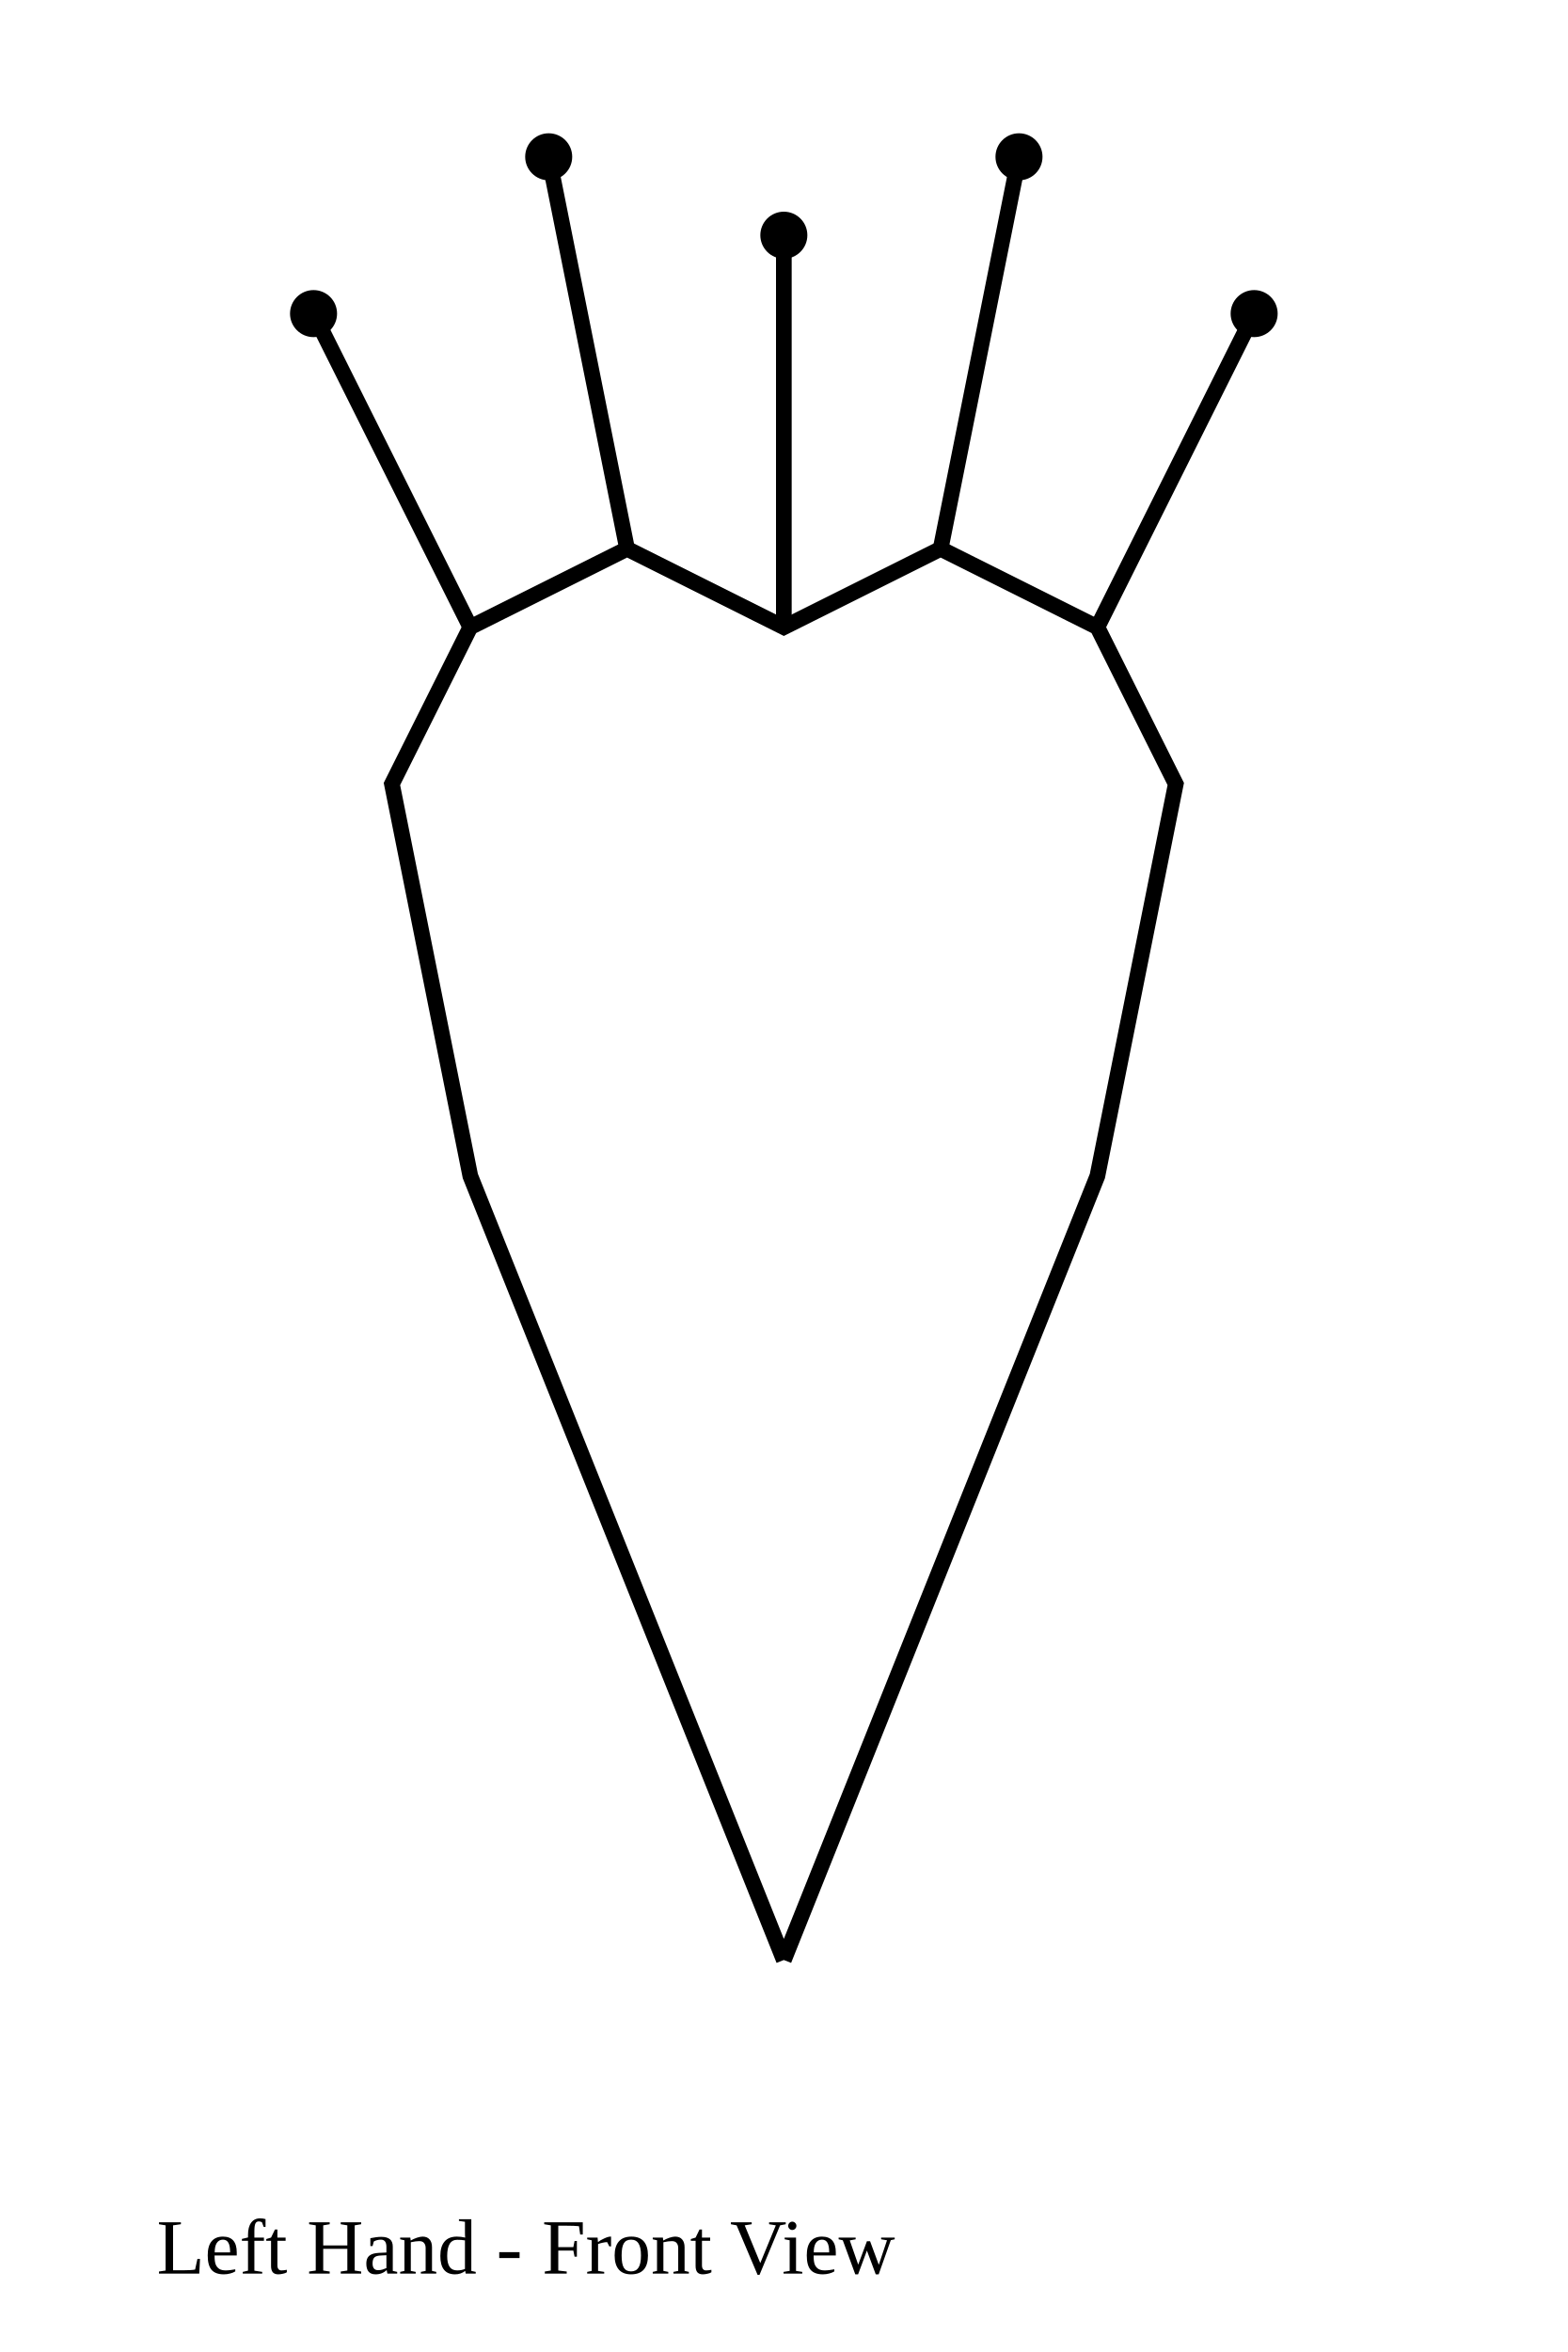
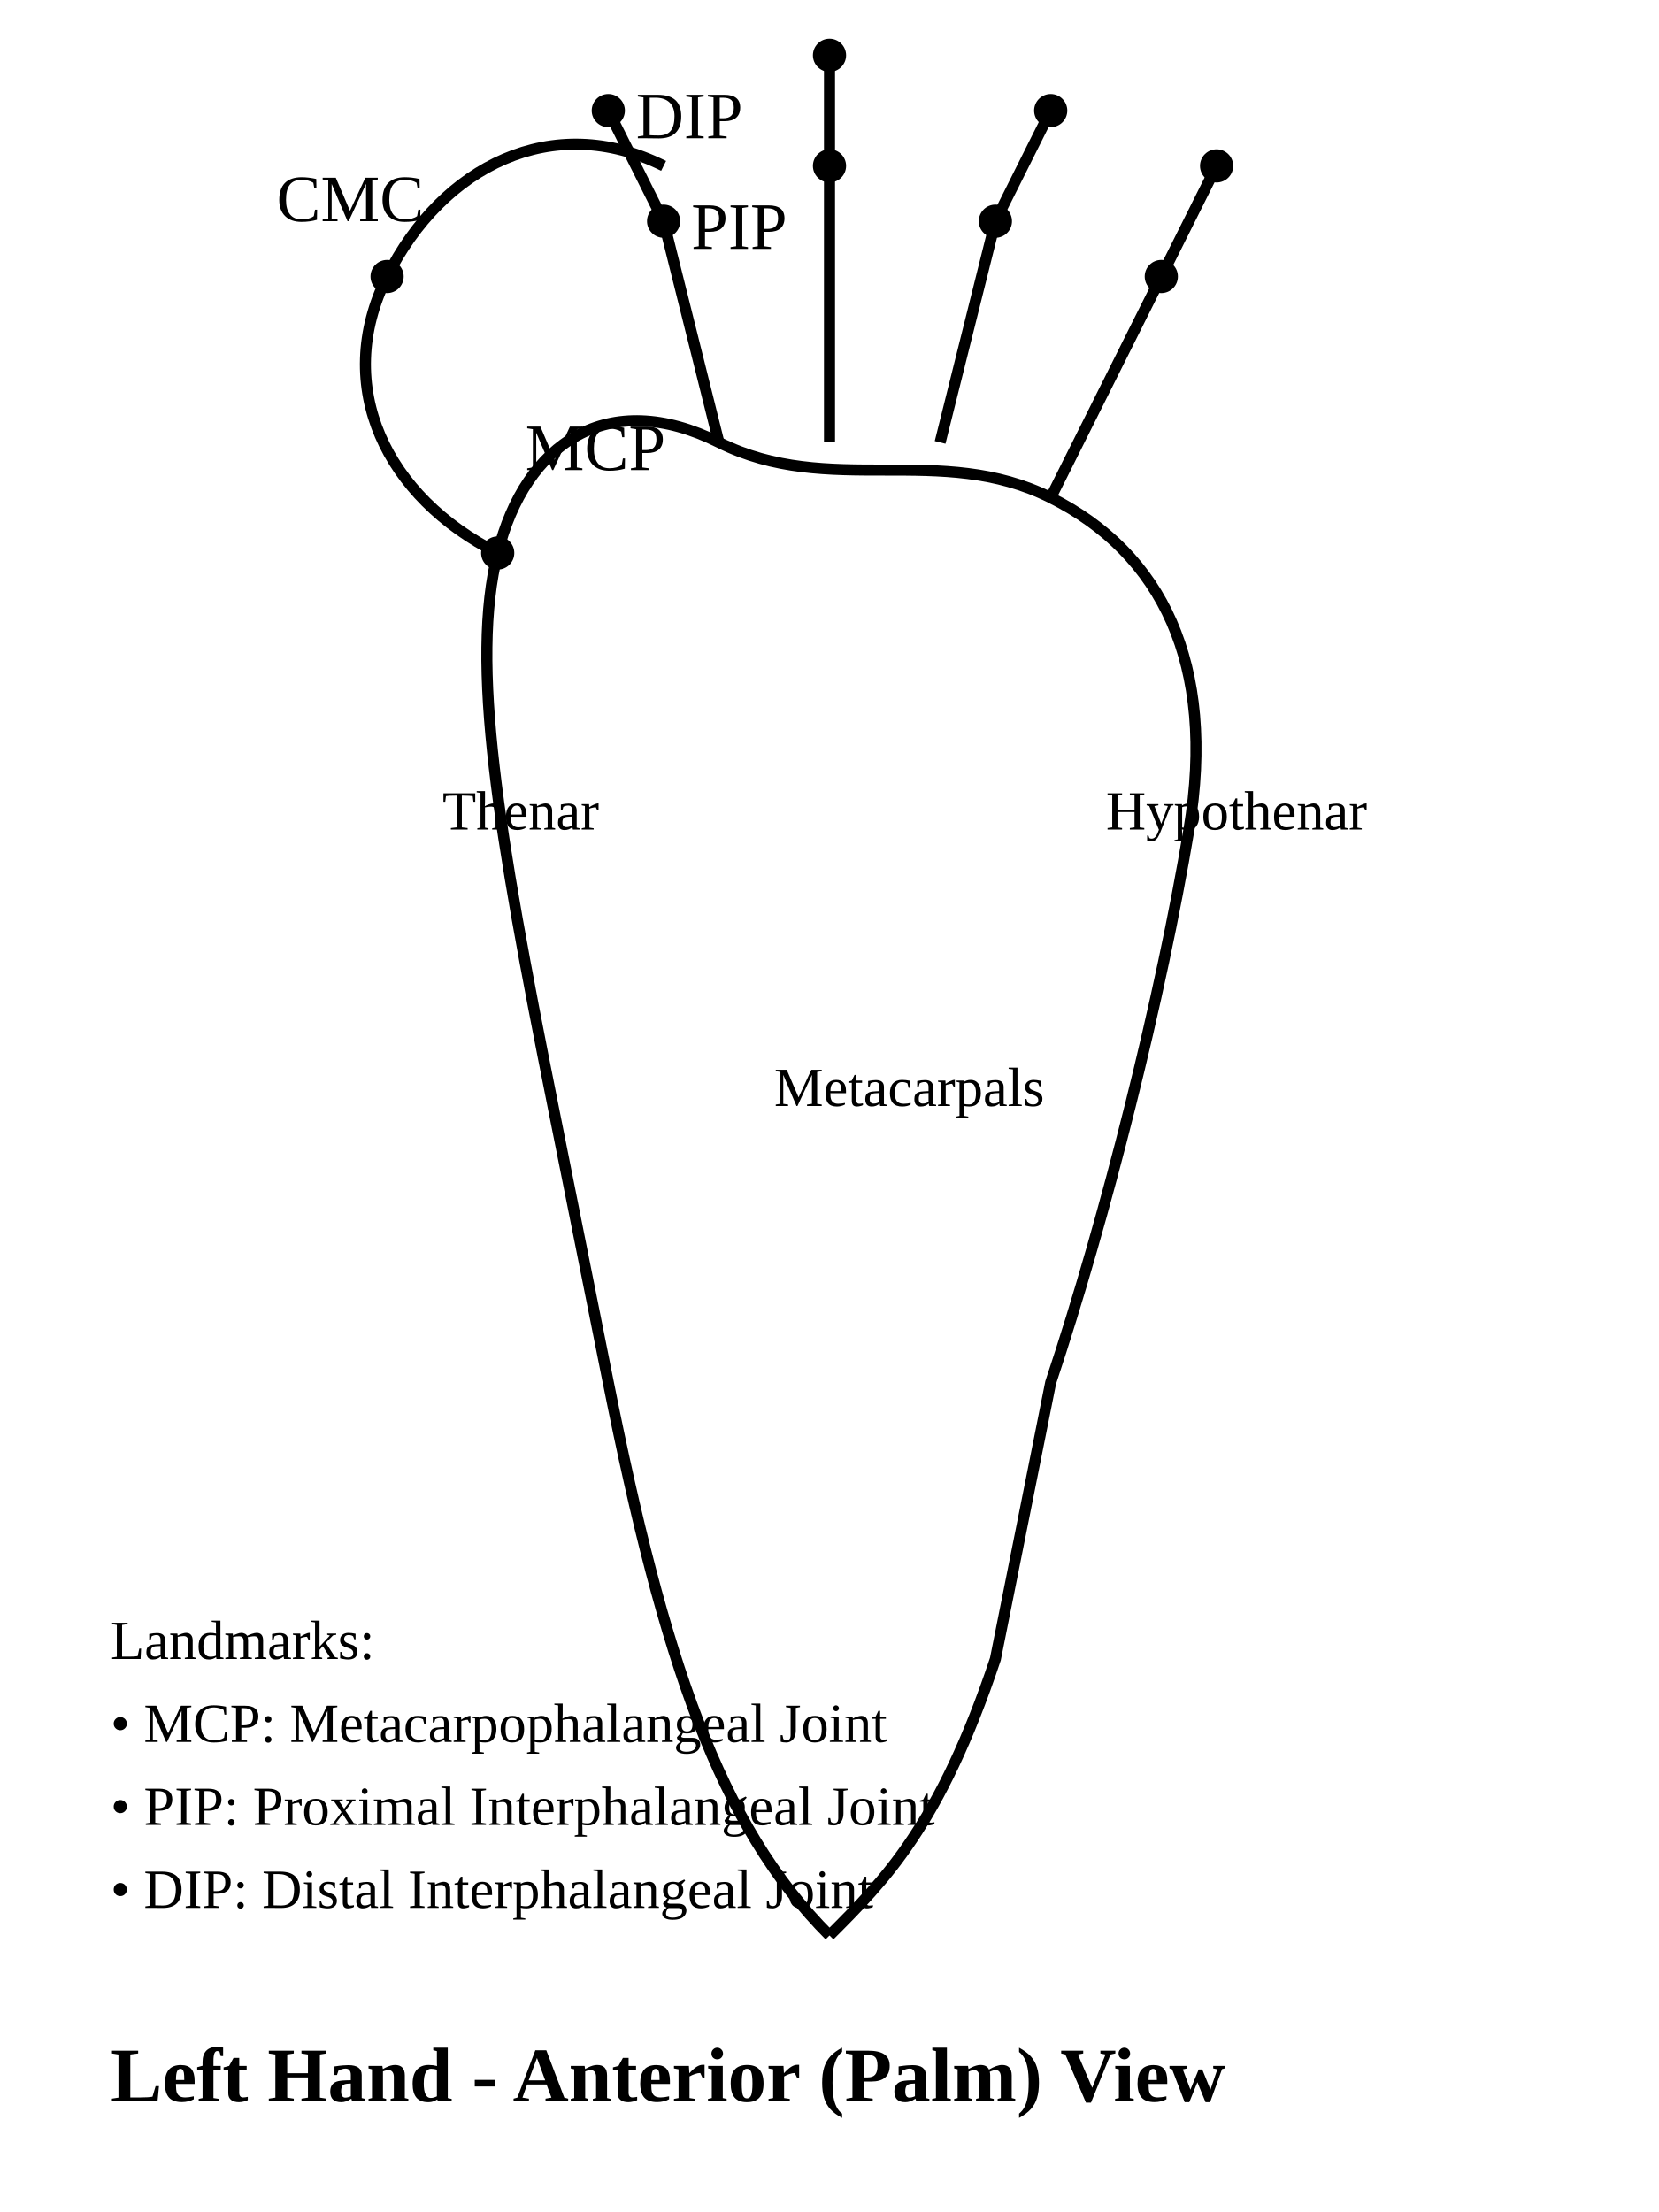
- <svg xmlns="http://www.w3.org/2000/svg" width="200" height="300" viewBox="0 0 200 300">
-   <path d="M100 250 L80 200 L60 150 L50 100 L60 80 L80 70 L100 80 L120 70 L140 80 L150 100 L140 150 L120 200 L100 250" fill="none" stroke="black" stroke-width="2" />
-   <path d="M60 80 L40 40 M80 70 L70 20 M100 80 L100 30 M120 70 L130 20 M140 80 L160 40" stroke="black" stroke-width="2" fill="none" />
-   <circle cx="40" cy="40" r="3" fill="black" />
-   <circle cx="70" cy="20" r="3" fill="black" />
-   <circle cx="100" cy="30" r="3" fill="black" />
-   <circle cx="130" cy="20" r="3" fill="black" />
-   <circle cx="160" cy="40" r="3" fill="black" />
-   <text x="20" y="290" font-size="10">Left Hand - Front View</text>
+ <svg xmlns="http://www.w3.org/2000/svg" width="300" height="400" viewBox="0 0 300 400">
+   <path d="M150 350 C130 330, 120 300, 110 250 L100 200 C90 150, 85 120, 90 100 C95 80, 110 70, 130 80 C150 90, 170 80, 190 90 C210 100, 220 120, 215 150 C210 180, 200 220, 190 250 L180 300 C170 330, 160 340, 150 350" fill="none" stroke="black" stroke-width="2" />
+   <g id="thumb">
+     <path d="M90 100 C70 90, 60 70, 70 50 C80 30, 100 20, 120 30" fill="none" stroke="black" stroke-width="2" />
+     <circle cx="70" cy="50" r="3" fill="black" />
+     <circle cx="90" cy="100" r="3" fill="black" />
+     <text x="50" y="40" font-size="12">CMC</text>
+     <text x="95" y="85" font-size="12">MCP</text>
+   </g>
+   <g id="index">
+     <path d="M130 80 L120 40 L110 20" stroke="black" stroke-width="2" fill="none" />
+     <circle cx="120" cy="40" r="3" fill="black" />
+     <circle cx="110" cy="20" r="3" fill="black" />
+     <text x="125" y="45" font-size="12">PIP</text>
+     <text x="115" y="25" font-size="12">DIP</text>
+   </g>
+   <g id="middle">
+     <path d="M150 80 L150 30 L150 10" stroke="black" stroke-width="2" fill="none" />
+     <circle cx="150" cy="30" r="3" fill="black" />
+     <circle cx="150" cy="10" r="3" fill="black" />
+   </g>
+   <g id="ring">
+     <path d="M170 80 L180 40 L190 20" stroke="black" stroke-width="2" fill="none" />
+     <circle cx="180" cy="40" r="3" fill="black" />
+     <circle cx="190" cy="20" r="3" fill="black" />
+   </g>
+   <g id="little">
+     <path d="M190 90 L210 50 L220 30" stroke="black" stroke-width="2" fill="none" />
+     <circle cx="210" cy="50" r="3" fill="black" />
+     <circle cx="220" cy="30" r="3" fill="black" />
+   </g>
+   <text x="20" y="380" font-size="14" font-weight="bold">Left Hand - Anterior (Palm) View</text>
+   <g id="landmarks" font-size="10">
+     <text x="140" y="200">Metacarpals</text>
+     <text x="80" y="150">Thenar</text>
+     <text x="200" y="150">Hypothenar</text>
+   </g>
+   <g id="legend" transform="translate(20, 300)">
+     <text x="0" y="0" font-size="10">Landmarks:</text>
+     <text x="0" y="15" font-size="10">• MCP: Metacarpophalangeal Joint</text>
+     <text x="0" y="30" font-size="10">• PIP: Proximal Interphalangeal Joint</text>
+     <text x="0" y="45" font-size="10">• DIP: Distal Interphalangeal Joint</text>
+   </g>
</svg>
